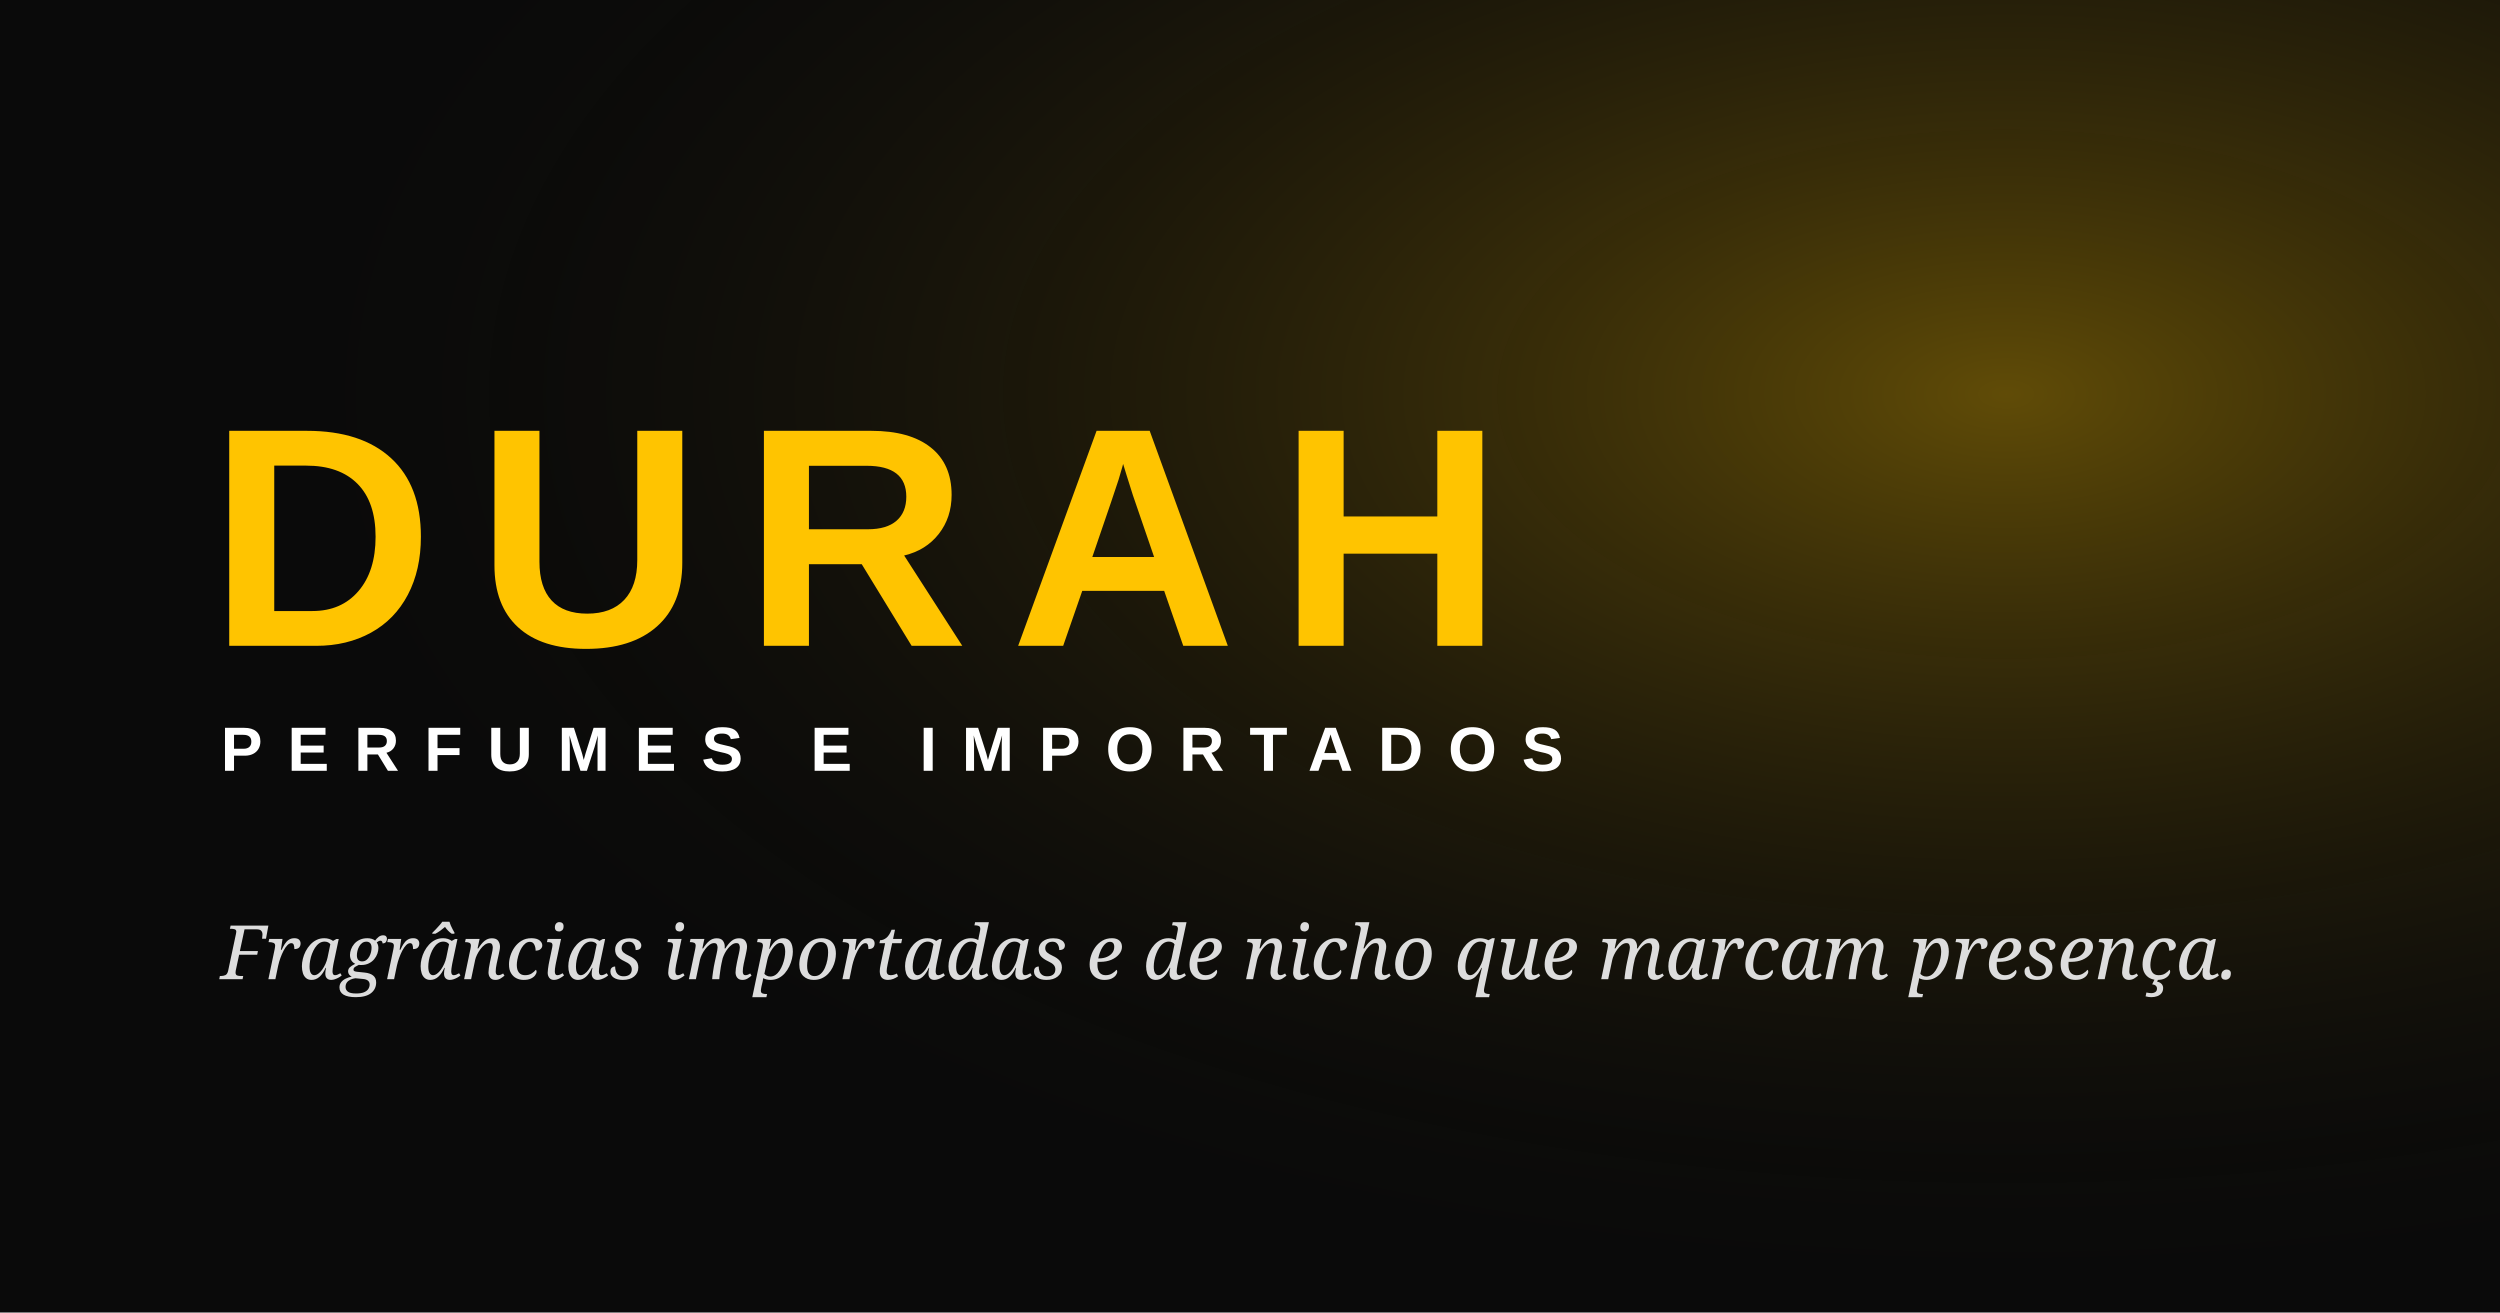
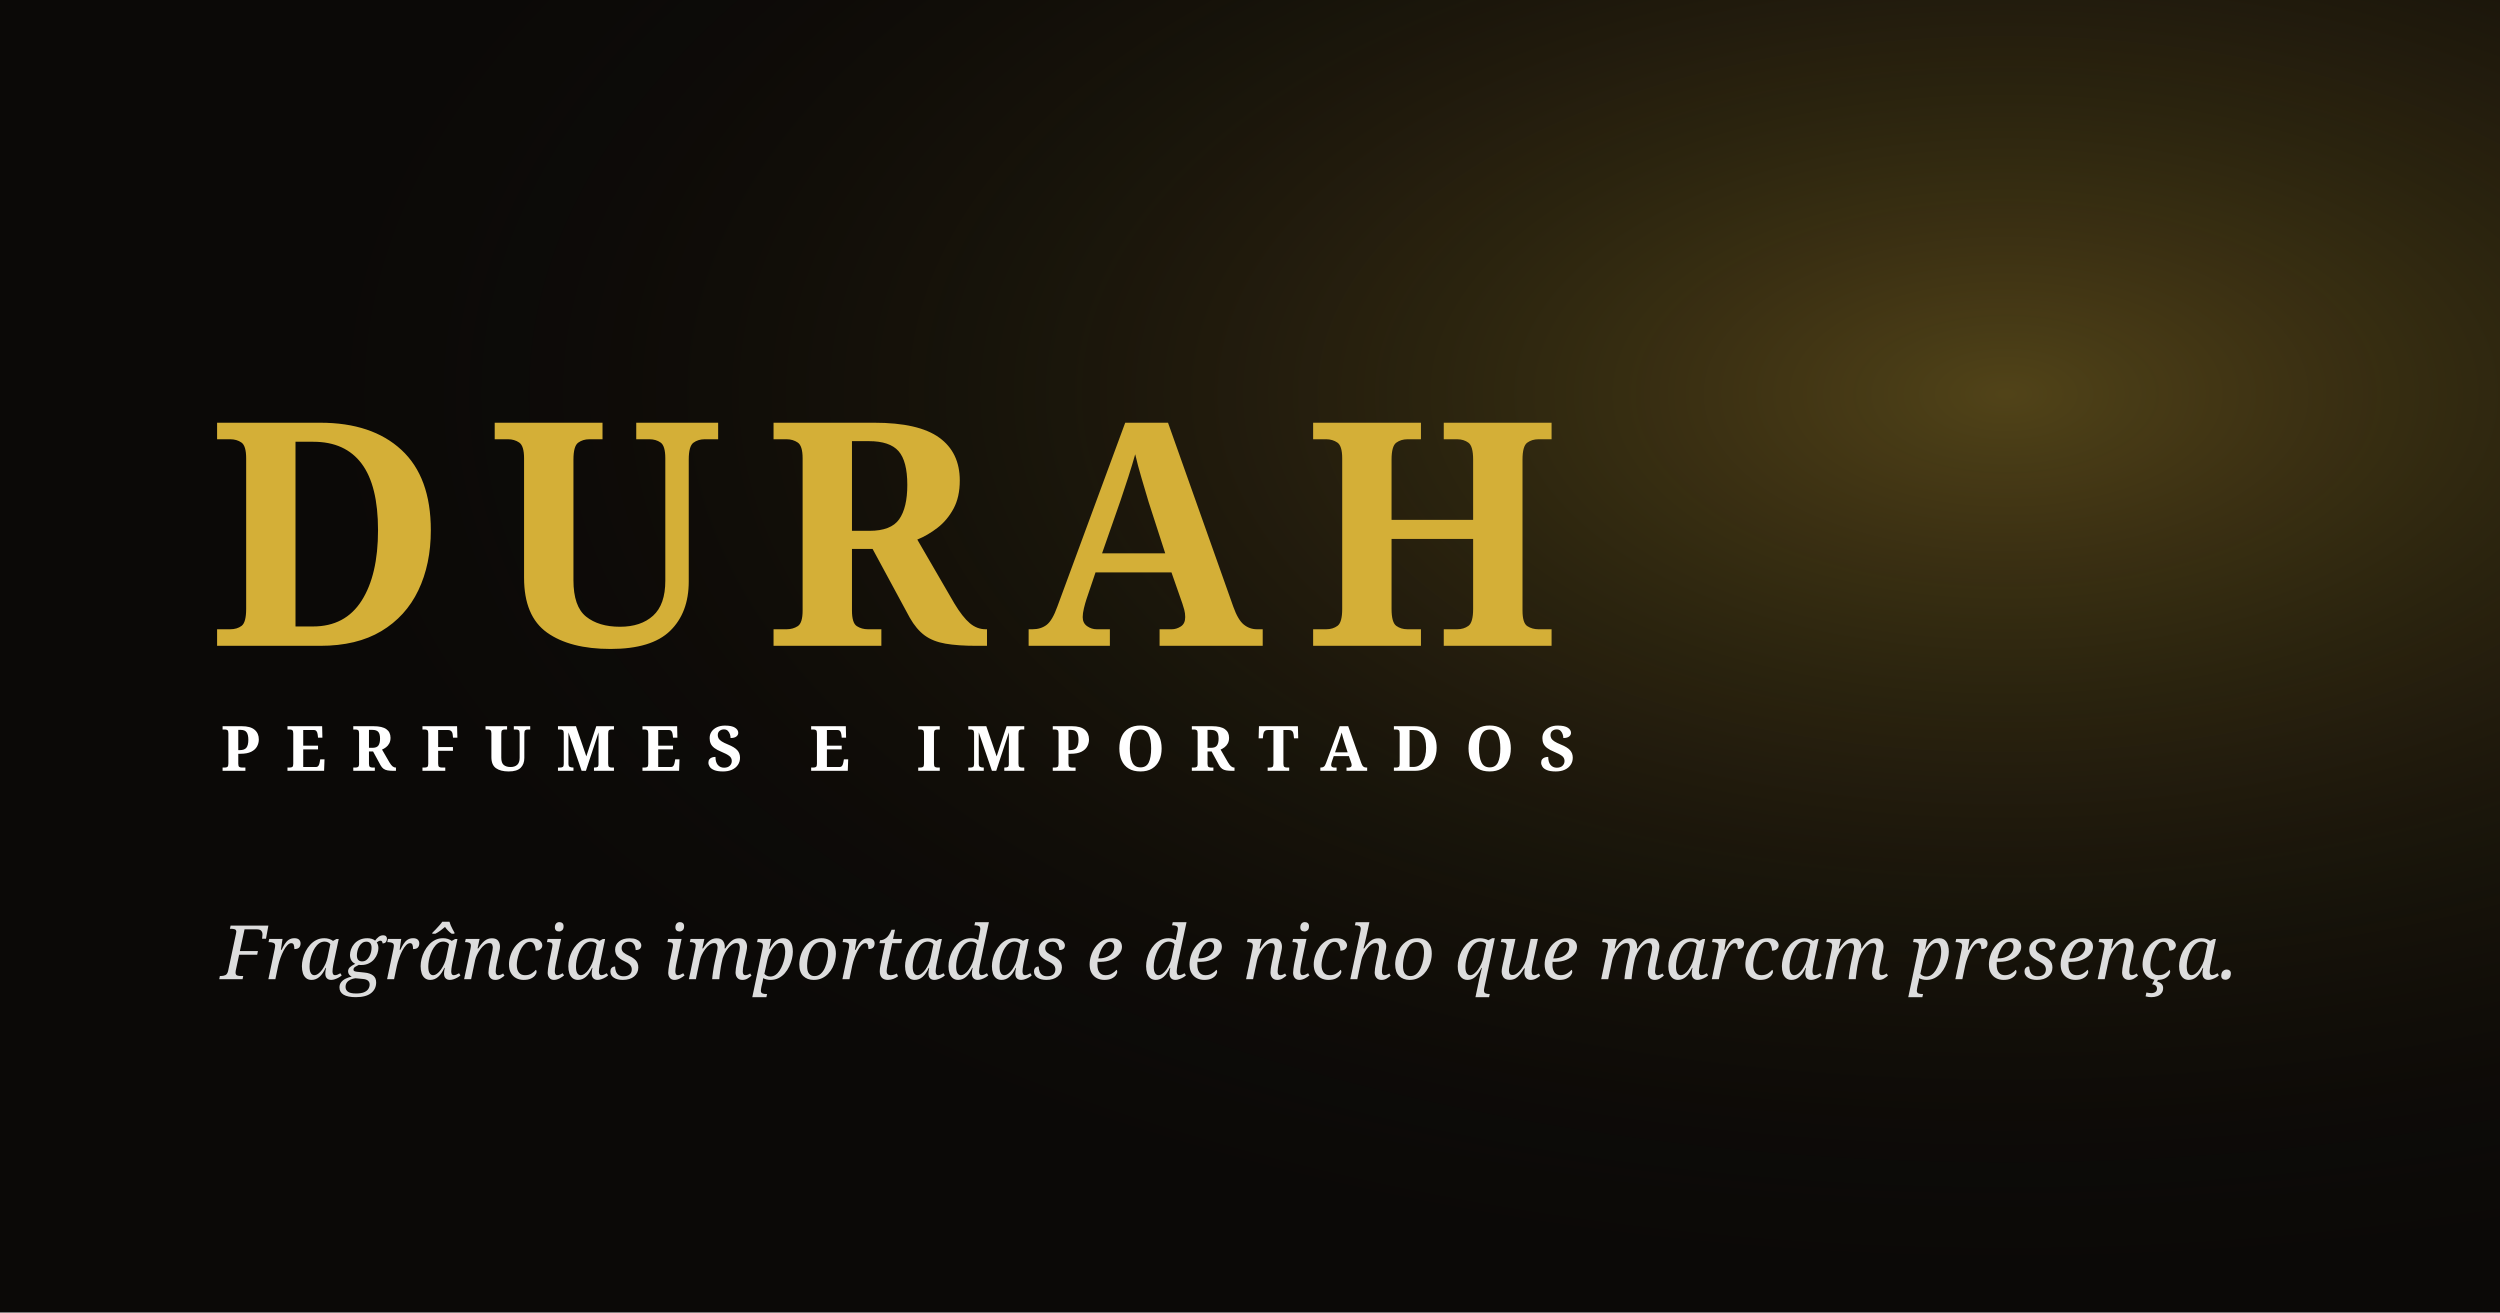
<svg xmlns="http://www.w3.org/2000/svg" viewBox="0 0 1200 630">
  <defs>
    <radialGradient id="g" cx="80%" cy="30%" r="70%">
-       <stop offset="0" stop-color="#FFC400" stop-opacity=".35" />
-       <stop offset="1" stop-color="#0A0A0A" stop-opacity="0" />
+       <stop offset="0" stop-color="#D4AF37" stop-opacity=".35" />
+       <stop offset="1" stop-color="#0B0907" stop-opacity="0" />
    </radialGradient>
  </defs>
-   <rect width="1200" height="630" fill="#0A0A0A" />
+   <rect width="1200" height="630" fill="#0B0907" />
  <rect width="1200" height="630" fill="url(#g)" />
-   <text x="100" y="310" font-family="Montserrat,Arial,sans-serif" font-weight="900" font-size="150" letter-spacing="20" fill="#FFC400">DURAH</text>
-   <text x="106" y="370" font-family="Montserrat,Arial,sans-serif" font-weight="600" font-size="30" letter-spacing="12" fill="#fff">PERFUMES E IMPORTADOS</text>
+   <text x="100" y="310" font-family="Cinzel,Georgia,serif" font-weight="700" font-size="150" letter-spacing="20" fill="#D4AF37">DURAH</text>
+   <text x="106" y="370" font-family="Cinzel,Georgia,serif" font-weight="600" font-size="30" letter-spacing="12" fill="#fff">PERFUMES E IMPORTADOS</text>
  <text x="106" y="470" font-family="Georgia,serif" font-style="italic" font-size="36" fill="#ddd">Fragrâncias importadas e de nicho que marcam presença.</text>
</svg>
